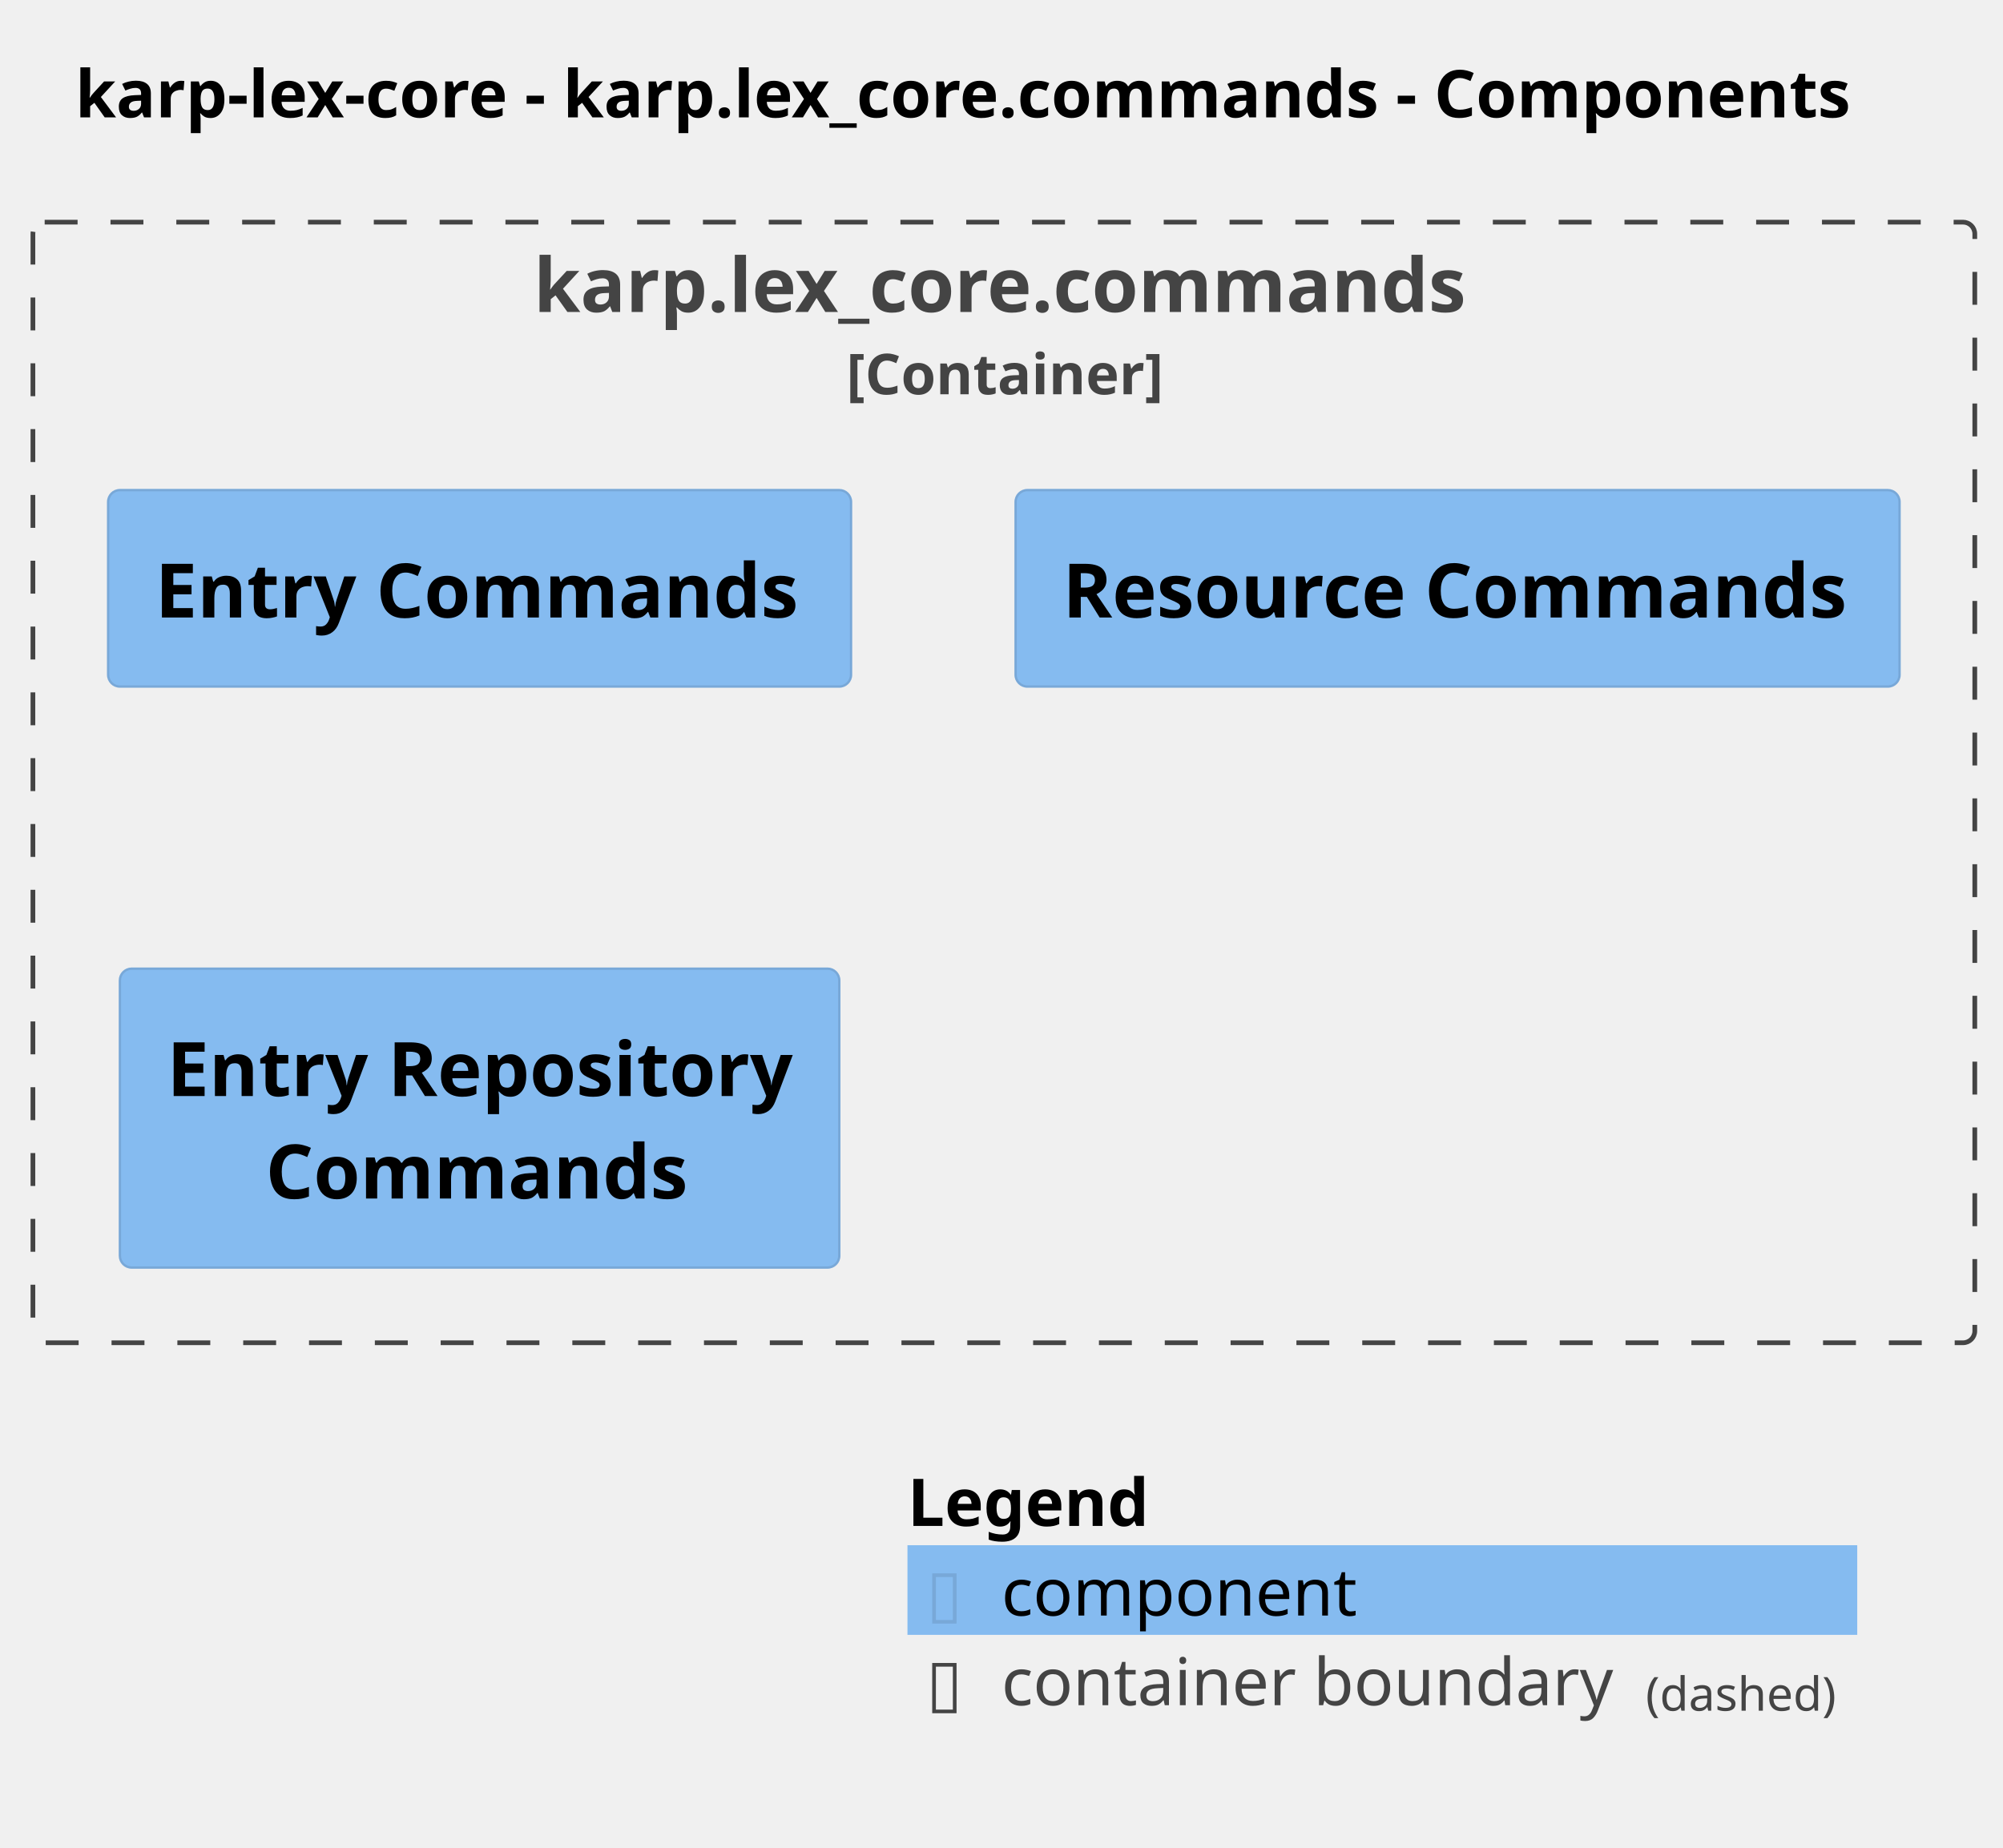
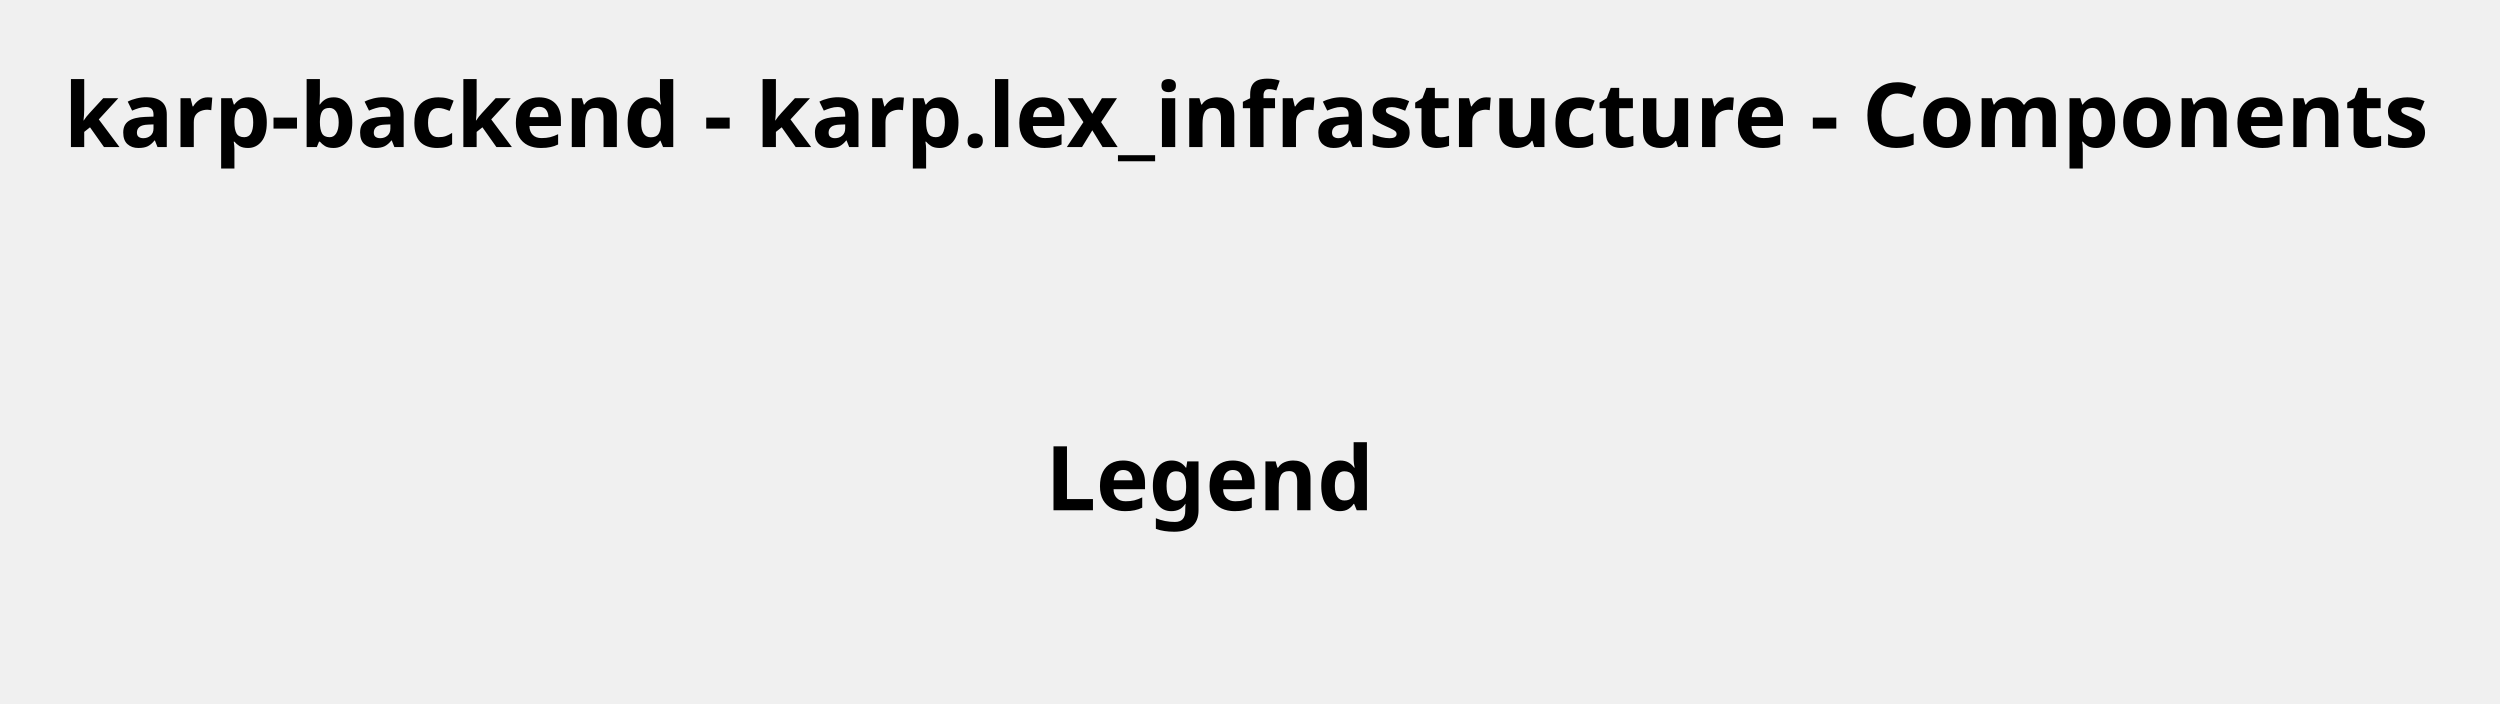
- <svg xmlns="http://www.w3.org/2000/svg" contentStyleType="text/css" height="393px" preserveAspectRatio="none" style="width:426px;height:393px;background:#FFFFFF;" version="1.1" viewBox="0 0 426 393" width="426px" zoomAndPan="magnify">
+ <svg xmlns="http://www.w3.org/2000/svg" contentStyleType="text/css" height="110px" preserveAspectRatio="none" style="width:391px;height:110px;background:#FFFFFF;" version="1.1" viewBox="0 0 391 110" width="391px" zoomAndPan="magnify">
  <defs />
  <g>
-     <text fill="#000000" font-family="sans-serif" font-size="14" font-weight="bold" lengthAdjust="spacing" textLength="380" x="16" y="24.966">karp-lex-core - karp.lex_core.commands - Components</text>
-     <g id="cluster_karplexcore.karplex_corecommands_boundary">
-       <rect fill="none" height="238.38" rx="2.5" ry="2.5" style="stroke:#444444;stroke-width:1.0;stroke-dasharray:7.0,7.0;" width="413" x="7" y="47.256" />
-       <text fill="#444444" font-family="sans-serif" font-size="16" font-weight="bold" lengthAdjust="spacing" textLength="200" x="113.5" y="66.36">karp.lex_core.commands</text>
-       <text fill="#444444" font-family="sans-serif" font-size="12" font-weight="bold" lengthAdjust="spacing" textLength="67" x="180" y="83.876">[Container]</text>
-     </g>
-     <g id="elem_karplexcore.karplex_corecommands.EntryCommands">
-       <rect fill="#85BBF0" height="41.792" rx="2.5" ry="2.5" style="stroke:#78A8D8;stroke-width:0.5;" width="158" x="23" y="104.256" />
-       <text fill="#000000" font-family="sans-serif" font-size="16" font-weight="bold" lengthAdjust="spacing" textLength="43" x="33" y="131.36">Entry</text>
-       <text fill="#000000" font-family="sans-serif" font-size="16" font-weight="bold" lengthAdjust="spacing" textLength="4" x="76" y="131.36"> </text>
-       <text fill="#000000" font-family="sans-serif" font-size="16" font-weight="bold" lengthAdjust="spacing" textLength="91" x="80" y="131.36">Commands</text>
-     </g>
-     <g id="elem_karplexcore.karplex_corecommands.ResourceCommands">
-       <rect fill="#85BBF0" height="41.792" rx="2.5" ry="2.5" style="stroke:#78A8D8;stroke-width:0.5;" width="188" x="216" y="104.256" />
-       <text fill="#000000" font-family="sans-serif" font-size="16" font-weight="bold" lengthAdjust="spacing" textLength="73" x="226" y="131.36">Resource</text>
-       <text fill="#000000" font-family="sans-serif" font-size="16" font-weight="bold" lengthAdjust="spacing" textLength="4" x="299" y="131.36"> </text>
-       <text fill="#000000" font-family="sans-serif" font-size="16" font-weight="bold" lengthAdjust="spacing" textLength="91" x="303" y="131.36">Commands</text>
-     </g>
-     <g id="elem_karplexcore.karplex_corecommands.EntryRepositoryCommands">
-       <rect fill="#85BBF0" height="63.584" rx="2.5" ry="2.5" style="stroke:#78A8D8;stroke-width:0.5;" width="153" x="25.5" y="206.056" />
-       <text fill="#000000" font-family="sans-serif" font-size="16" font-weight="bold" lengthAdjust="spacing" textLength="43" x="35.5" y="233.16">Entry</text>
-       <text fill="#000000" font-family="sans-serif" font-size="16" font-weight="bold" lengthAdjust="spacing" textLength="4" x="78.5" y="233.16"> </text>
-       <text fill="#000000" font-family="sans-serif" font-size="16" font-weight="bold" lengthAdjust="spacing" textLength="86" x="82.5" y="233.16">Repository</text>
-       <text fill="#000000" font-family="sans-serif" font-size="16" font-weight="bold" lengthAdjust="spacing" textLength="91" x="56.5" y="254.952">Commands</text>
-     </g>
-     <rect fill="none" height="19.068" style="stroke:none;stroke-width:1.0;" width="202" x="193" y="309.636" />
-     <text fill="#000000" font-family="sans-serif" font-size="14" font-weight="bold" lengthAdjust="spacing" textLength="51" x="193" y="324.602">Legend</text>
-     <text fill="#FFFFFF" font-family="sans-serif" font-size="14" lengthAdjust="spacing" textLength="4" x="244" y="324.602"> </text>
-     <rect fill="#85BBF0" height="19.068" style="stroke:none;stroke-width:1.0;" width="202" x="193" y="328.704" />
-     <text fill="#78A8D8" font-family="sans-serif" font-size="14" lengthAdjust="spacing" textLength="8" x="197" y="343.67">▯</text>
-     <text fill="#FFFFFF" font-family="sans-serif" font-size="14" lengthAdjust="spacing" textLength="4" x="205" y="343.67"> </text>
-     <text fill="#000000" font-family="sans-serif" font-size="14" lengthAdjust="spacing" textLength="76" x="213" y="343.67">component</text>
-     <text fill="#FFFFFF" font-family="sans-serif" font-size="14" lengthAdjust="spacing" textLength="4" x="293" y="343.67"> </text>
-     <rect fill="none" height="19.068" style="stroke:none;stroke-width:1.0;" width="202" x="193" y="347.772" />
-     <text fill="#444444" font-family="sans-serif" font-size="14" lengthAdjust="spacing" textLength="8" x="197" y="362.738">▯</text>
-     <text fill="#FFFFFF" font-family="sans-serif" font-size="14" lengthAdjust="spacing" textLength="4" x="205" y="362.738"> </text>
-     <text fill="#444444" font-family="sans-serif" font-size="14" lengthAdjust="spacing" textLength="133" x="213" y="362.738">container boundary</text>
-     <text fill="#444444" font-family="sans-serif" font-size="10" lengthAdjust="spacing" textLength="41" x="350" y="363.91">(dashed)</text>
-     <text fill="#FFFFFF" font-family="sans-serif" font-size="14" lengthAdjust="spacing" textLength="4" x="391" y="362.738"> </text>
-     <line style="stroke:none;stroke-width:1.0;" x1="193" x2="395" y1="309.636" y2="309.636" />
-     <line style="stroke:none;stroke-width:1.0;" x1="193" x2="395" y1="328.704" y2="328.704" />
-     <line style="stroke:none;stroke-width:1.0;" x1="193" x2="395" y1="347.772" y2="347.772" />
-     <line style="stroke:none;stroke-width:1.0;" x1="193" x2="395" y1="366.84" y2="366.84" />
-     <line style="stroke:none;stroke-width:1.0;" x1="193" x2="193" y1="309.636" y2="366.84" />
-     <line style="stroke:none;stroke-width:1.0;" x1="395" x2="395" y1="309.636" y2="366.84" />
+     <text fill="#000000" font-family="sans-serif" font-size="14" font-weight="bold" lengthAdjust="spacing" textLength="363" x="10" y="23.006">karp-backend - karp.lex_infrastructure - Components</text>
+     <rect fill="none" height="16.8" style="stroke:none;stroke-width:1.0;" width="56" x="163.5" y="66.8" />
+     <text fill="#000000" font-family="sans-serif" font-size="14" font-weight="bold" lengthAdjust="spacing" textLength="52" x="163.5" y="79.806">Legend</text>
+     <text fill="#FFFFFF" font-family="sans-serif" font-size="14" lengthAdjust="spacing" textLength="4" x="215.5" y="79.806"> </text>
+     <line style="stroke:none;stroke-width:1.0;" x1="163.5" x2="219.5" y1="66.8" y2="66.8" />
+     <line style="stroke:none;stroke-width:1.0;" x1="163.5" x2="219.5" y1="83.6" y2="83.6" />
+     <line style="stroke:none;stroke-width:1.0;" x1="163.5" x2="163.5" y1="66.8" y2="83.6" />
+     <line style="stroke:none;stroke-width:1.0;" x1="219.5" x2="219.5" y1="66.8" y2="83.6" />
  </g>
</svg>
